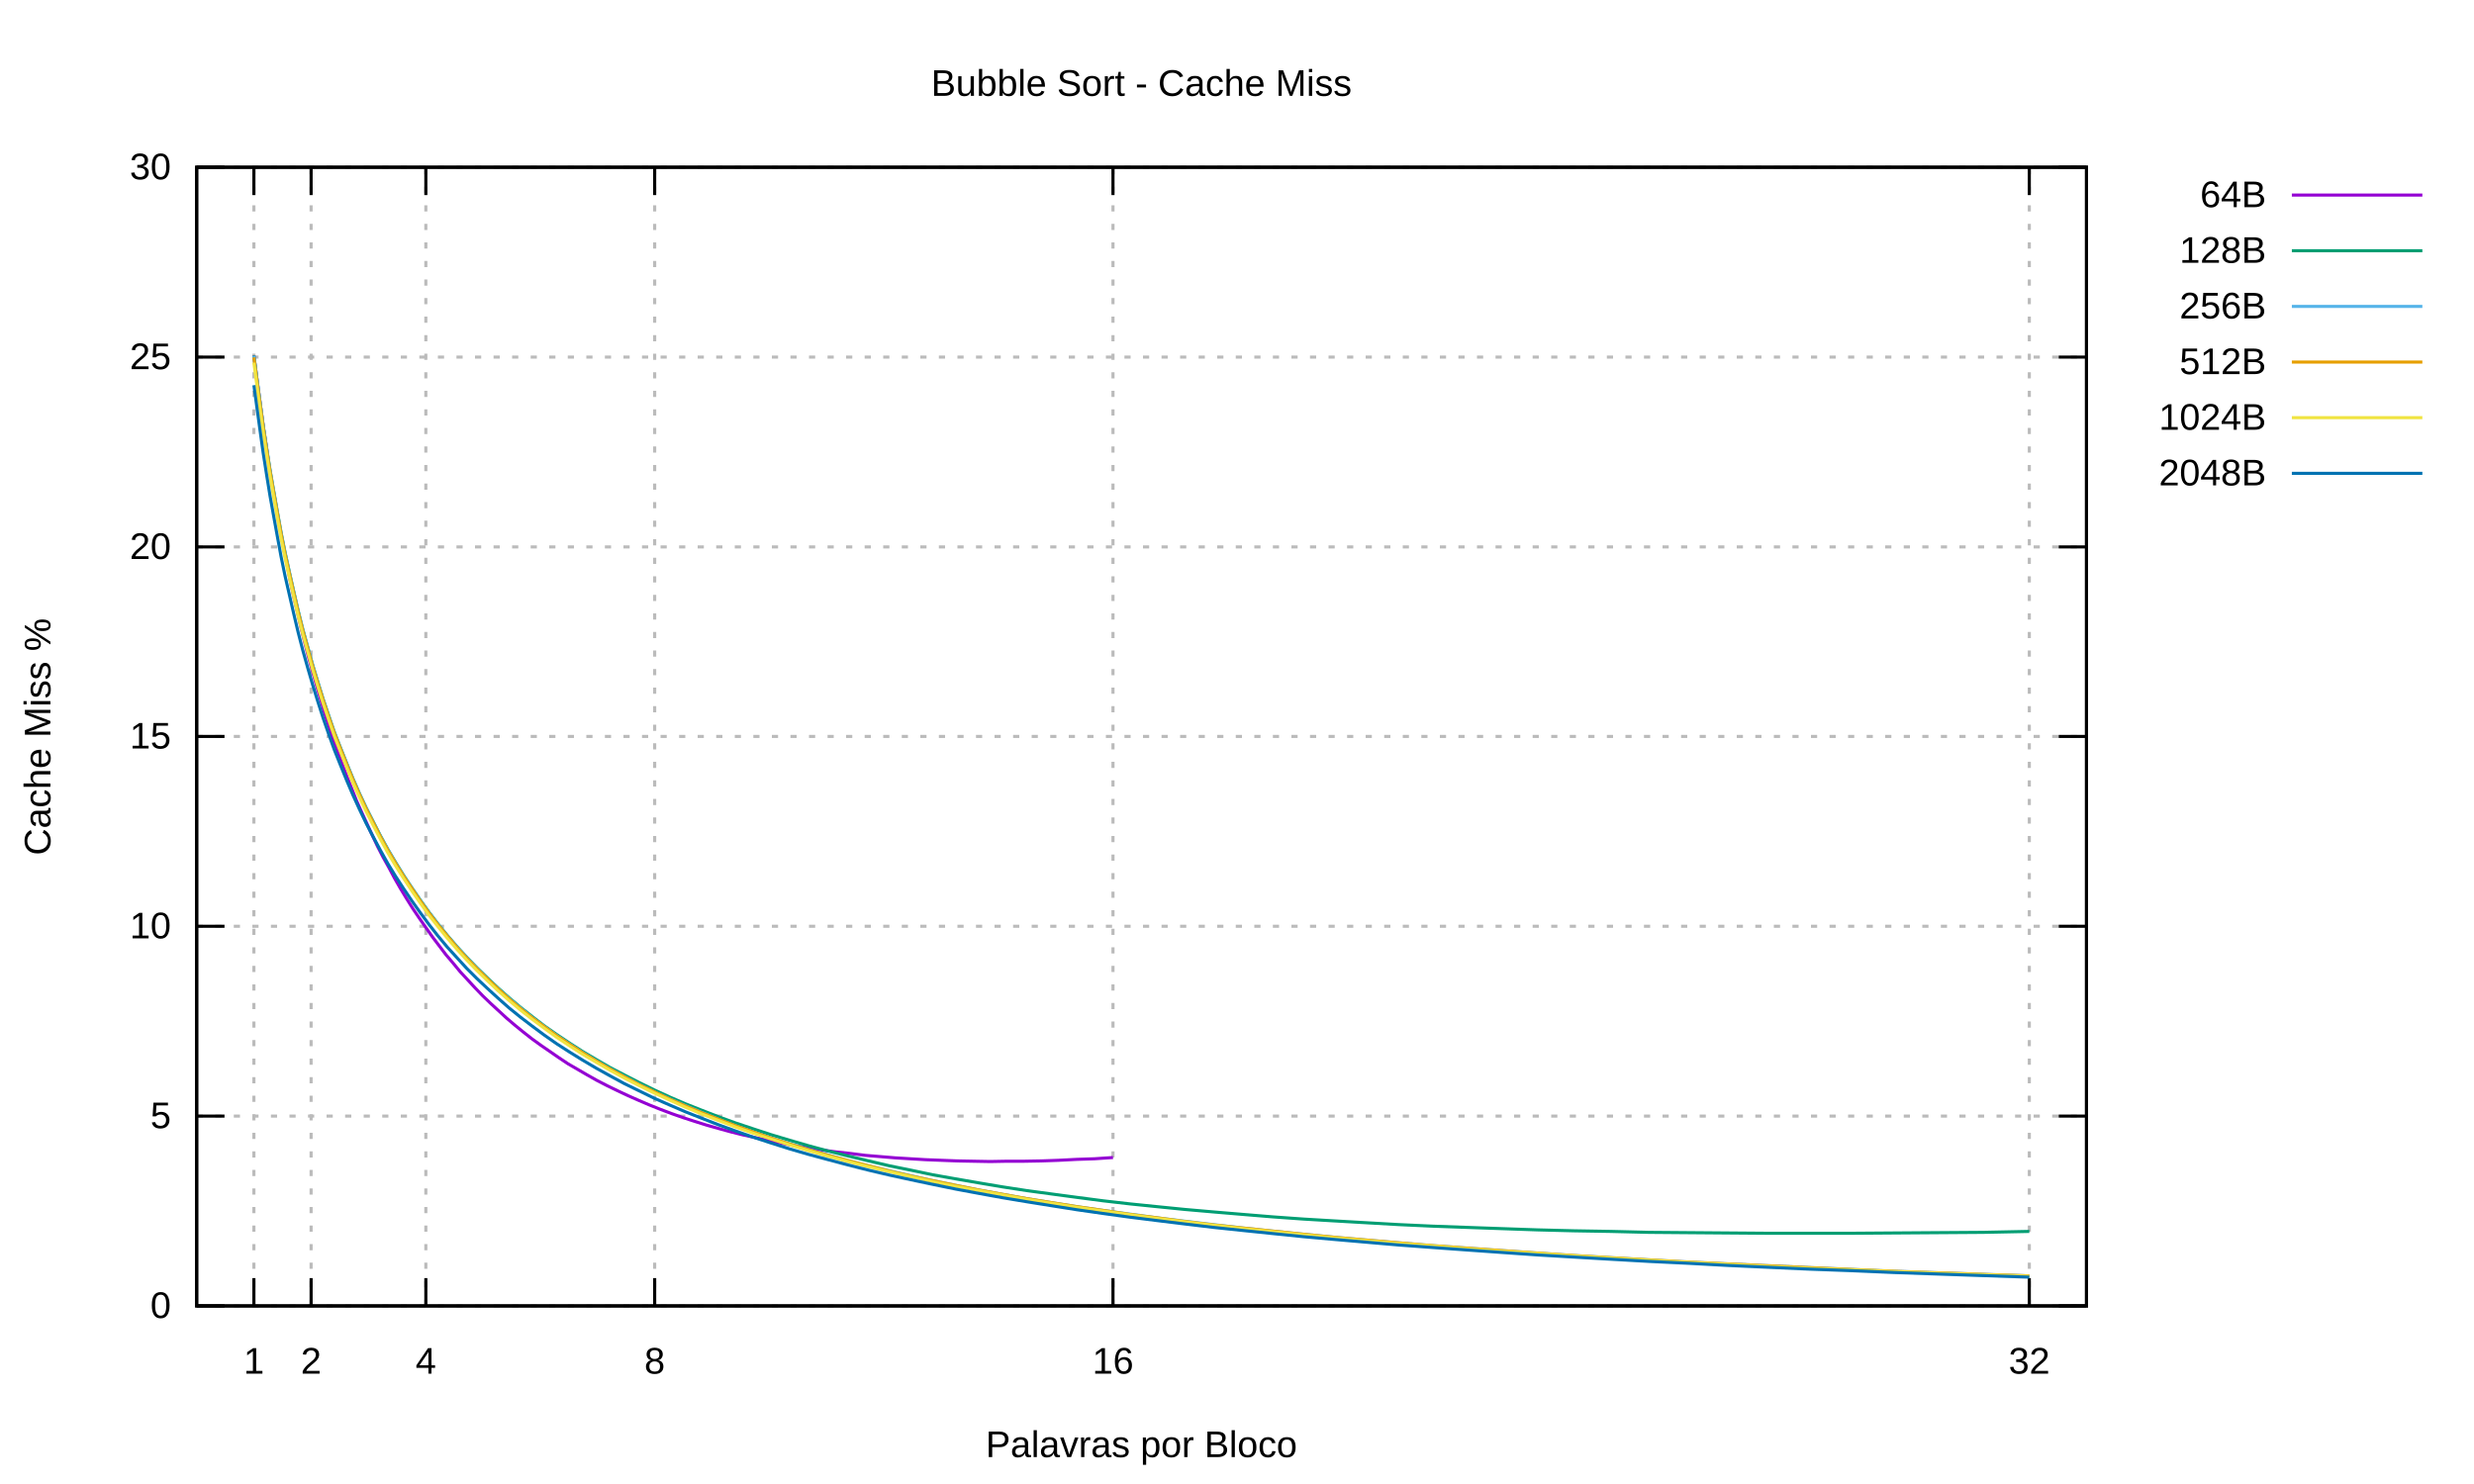
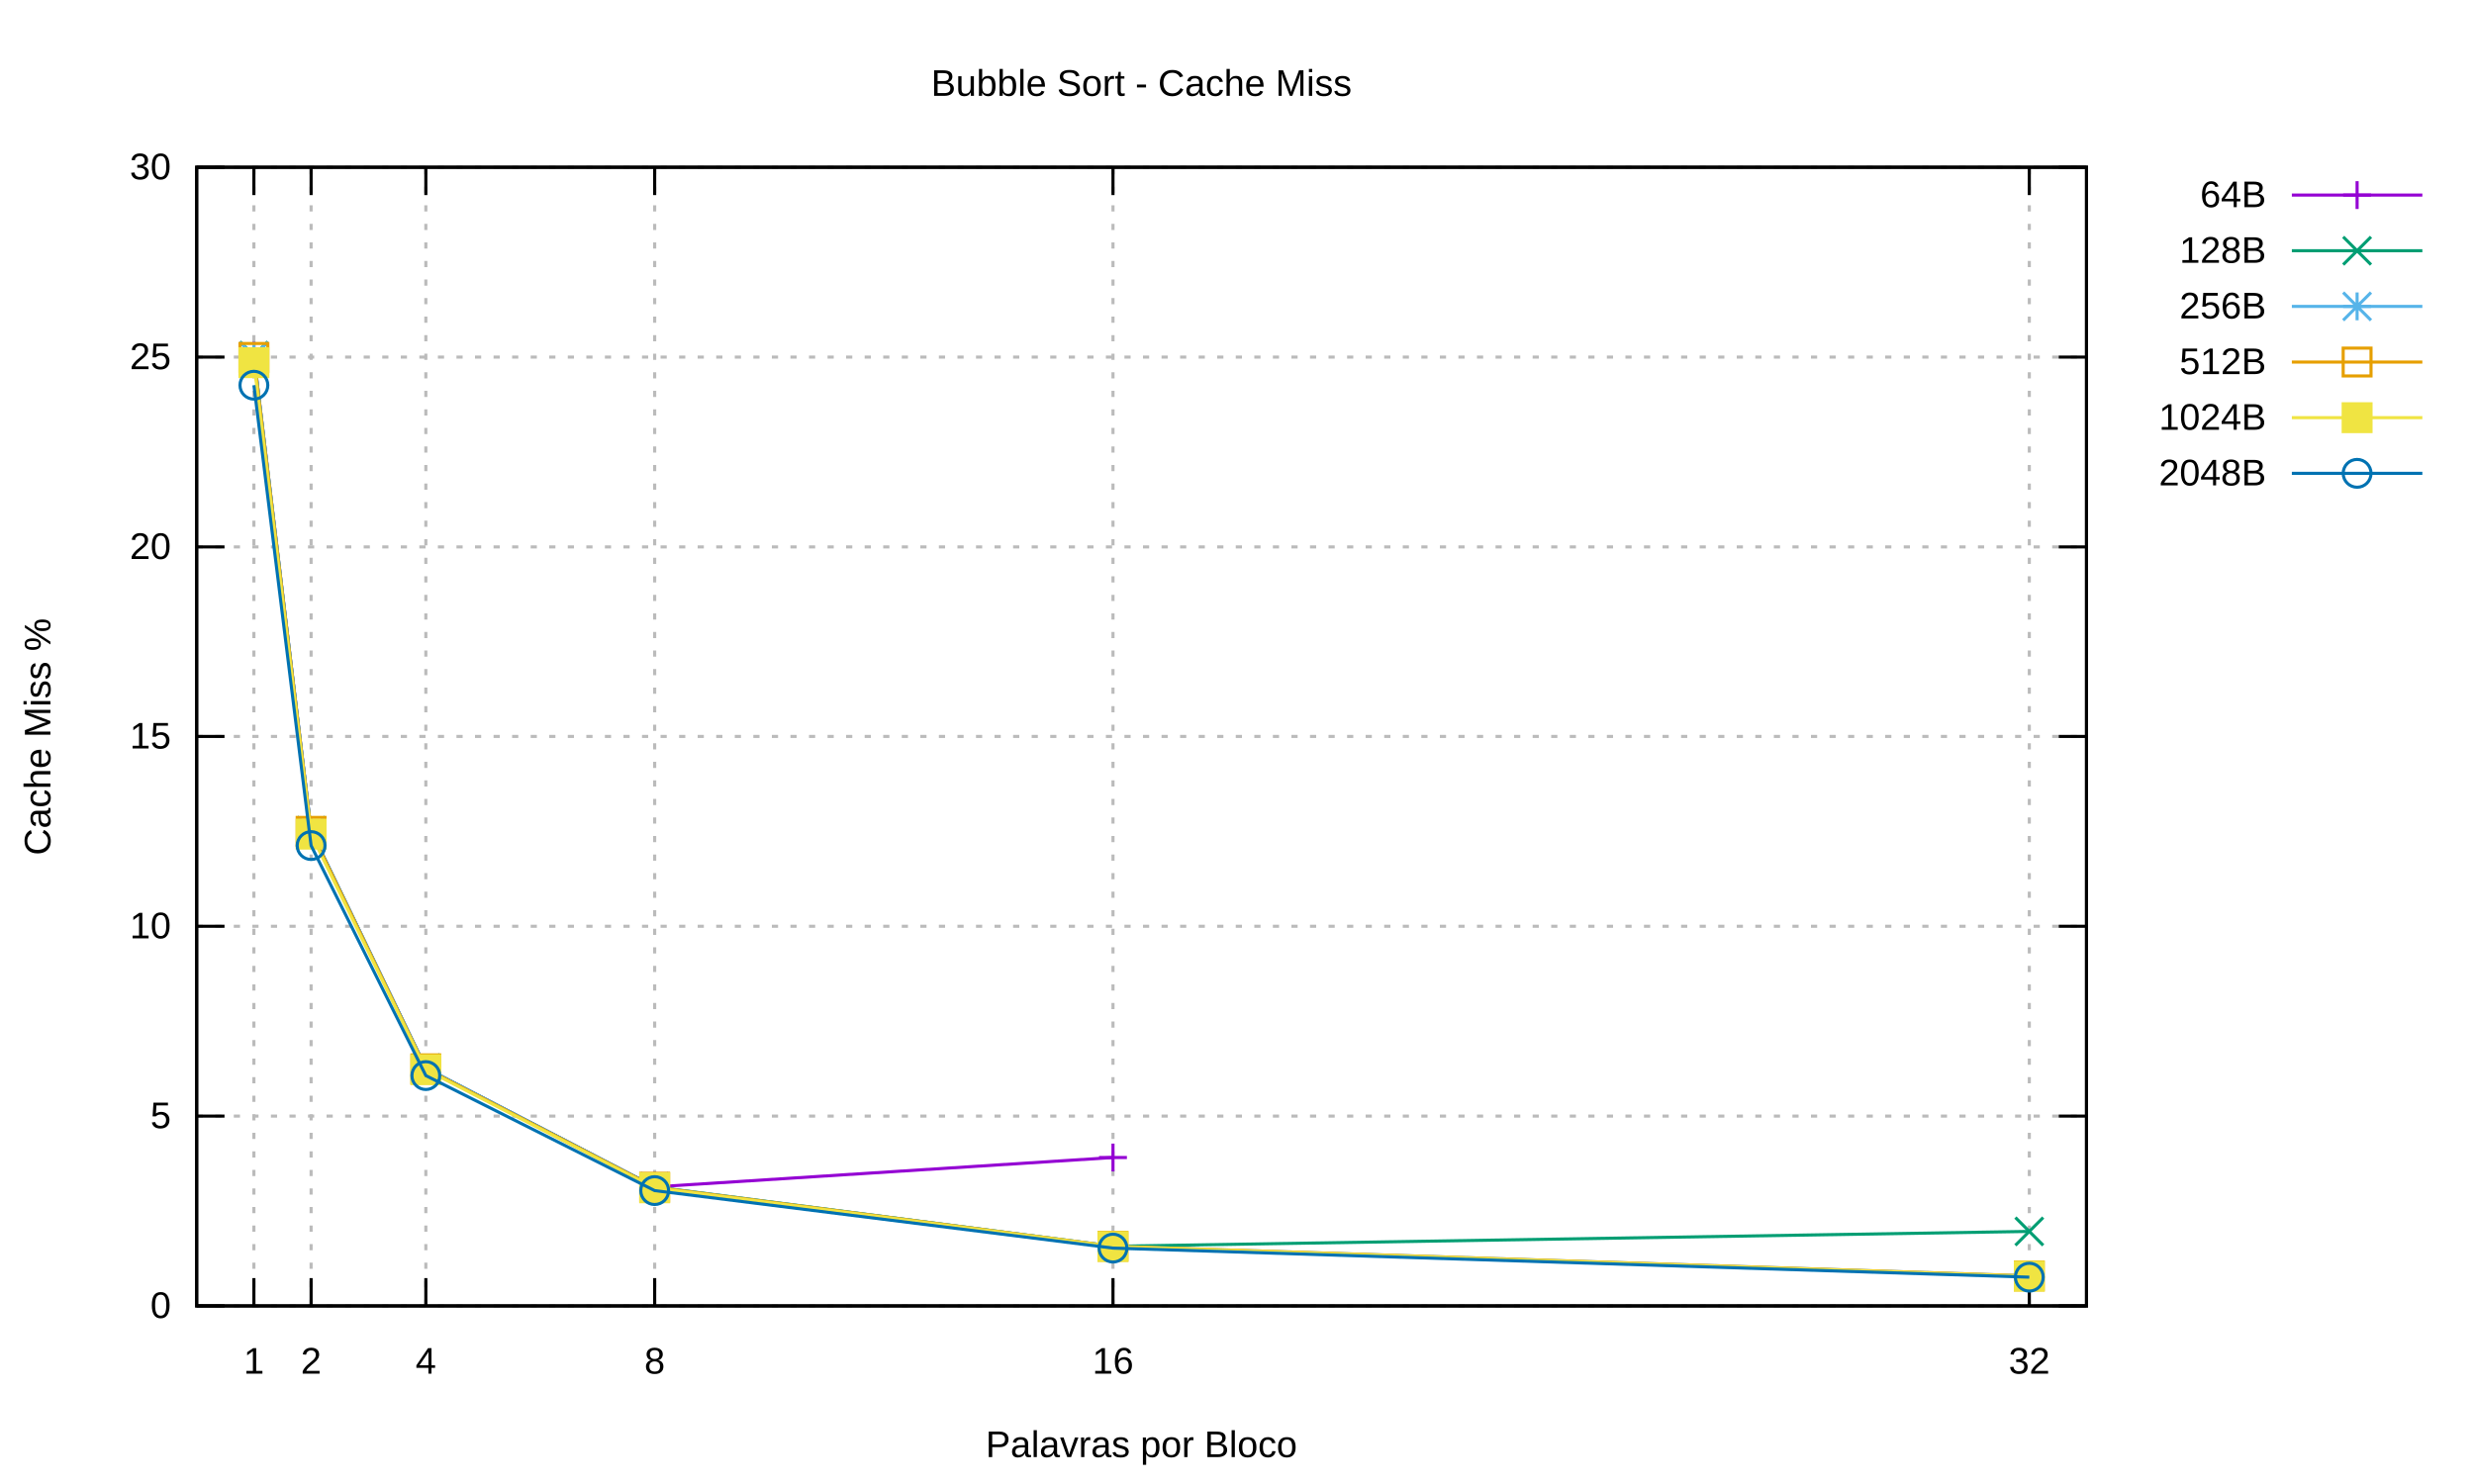
<svg xmlns="http://www.w3.org/2000/svg" xmlns:xlink="http://www.w3.org/1999/xlink" width="800" height="480" viewBox="0 0 800 480">
  <g id="gnuplot_canvas">
    <rect x="0" y="0" width="800" height="480" fill="none" />
    <defs>
      <circle id="gpDot" r="0.5" stroke-width="0.5" stroke="currentColor" />
      <path id="gpPt0" stroke-width="0.222" stroke="currentColor" d="M-1,0 h2 M0,-1 v2" />
      <path id="gpPt1" stroke-width="0.222" stroke="currentColor" d="M-1,-1 L1,1 M1,-1 L-1,1" />
      <path id="gpPt2" stroke-width="0.222" stroke="currentColor" d="M-1,0 L1,0 M0,-1 L0,1 M-1,-1 L1,1 M-1,1 L1,-1" />
      <rect id="gpPt3" stroke-width="0.222" stroke="currentColor" x="-1" y="-1" width="2" height="2" />
      <rect id="gpPt4" stroke-width="0.222" stroke="currentColor" fill="currentColor" x="-1" y="-1" width="2" height="2" />
      <circle id="gpPt5" stroke-width="0.222" stroke="currentColor" cx="0" cy="0" r="1" />
      <use xlink:href="#gpPt5" id="gpPt6" fill="currentColor" stroke="none" />
      <path id="gpPt7" stroke-width="0.222" stroke="currentColor" d="M0,-1.33 L-1.33,0.67 L1.33,0.67 z" />
      <use xlink:href="#gpPt7" id="gpPt8" fill="currentColor" stroke="none" />
      <use xlink:href="#gpPt7" id="gpPt9" stroke="currentColor" transform="rotate(180)" />
      <use xlink:href="#gpPt9" id="gpPt10" fill="currentColor" stroke="none" />
      <use xlink:href="#gpPt3" id="gpPt11" stroke="currentColor" transform="rotate(45)" />
      <use xlink:href="#gpPt11" id="gpPt12" fill="currentColor" stroke="none" />
      <path id="gpPt13" stroke-width="0.222" stroke="currentColor" d="M0,1.330 L1.265,0.411 L0.782,-1.067 L-0.782,-1.076 L-1.265,0.411 z" />
      <use xlink:href="#gpPt13" id="gpPt14" fill="currentColor" stroke="none" />
      <filter id="textbox" filterUnits="objectBoundingBox" x="0" y="0" height="1" width="1">
        <feFlood flood-color="white" flood-opacity="1" result="bgnd" />
        <feComposite in="SourceGraphic" in2="bgnd" operator="atop" />
      </filter>
      <filter id="greybox" filterUnits="objectBoundingBox" x="0" y="0" height="1" width="1">
        <feFlood flood-color="lightgrey" flood-opacity="1" result="grey" />
        <feComposite in="SourceGraphic" in2="grey" operator="atop" />
      </filter>
    </defs>
    <g fill="none" color="white" stroke="black" stroke-width="1.00" stroke-linecap="butt" stroke-linejoin="miter">
</g>
    <g fill="none" color="black" stroke="currentColor" stroke-width="1.00" stroke-linecap="butt" stroke-linejoin="miter">
</g>
    <g fill="none" color="gray" stroke="currentColor" stroke-width="1.00" stroke-linecap="butt" stroke-linejoin="miter">
      <path stroke="rgb(187, 187, 187)" stroke-dasharray="2,4" class="gridline" d="M63.6,422.4 L674.7,422.4  " />
    </g>
    <g fill="none" color="black" stroke="currentColor" stroke-width="1.00" stroke-linecap="butt" stroke-linejoin="miter">
      <path stroke="black" d="M63.6,422.4 L72.6,422.4 M674.7,422.4 L665.7,422.4  " />
      <g transform="translate(55.3,426.3)" stroke="none" fill="black" font-family="Arial" font-size="12.00" text-anchor="end">
        <text>
          <tspan font-family="Arial"> 0</tspan>
        </text>
      </g>
    </g>
    <g fill="none" color="black" stroke="currentColor" stroke-width="1.00" stroke-linecap="butt" stroke-linejoin="miter">
</g>
    <g fill="none" color="gray" stroke="currentColor" stroke-width="1.00" stroke-linecap="butt" stroke-linejoin="miter">
      <path stroke="rgb(187, 187, 187)" stroke-dasharray="2,4" class="gridline" d="M63.6,361.0 L674.7,361.0  " />
    </g>
    <g fill="none" color="black" stroke="currentColor" stroke-width="1.00" stroke-linecap="butt" stroke-linejoin="miter">
      <path stroke="black" d="M63.6,361.0 L72.6,361.0 M674.7,361.0 L665.7,361.0  " />
      <g transform="translate(55.3,364.9)" stroke="none" fill="black" font-family="Arial" font-size="12.00" text-anchor="end">
        <text>
          <tspan font-family="Arial"> 5</tspan>
        </text>
      </g>
    </g>
    <g fill="none" color="black" stroke="currentColor" stroke-width="1.00" stroke-linecap="butt" stroke-linejoin="miter">
</g>
    <g fill="none" color="gray" stroke="currentColor" stroke-width="1.00" stroke-linecap="butt" stroke-linejoin="miter">
      <path stroke="rgb(187, 187, 187)" stroke-dasharray="2,4" class="gridline" d="M63.6,299.6 L674.7,299.6  " />
    </g>
    <g fill="none" color="black" stroke="currentColor" stroke-width="1.00" stroke-linecap="butt" stroke-linejoin="miter">
      <path stroke="black" d="M63.6,299.6 L72.6,299.6 M674.7,299.6 L665.7,299.6  " />
      <g transform="translate(55.3,303.5)" stroke="none" fill="black" font-family="Arial" font-size="12.00" text-anchor="end">
        <text>
          <tspan font-family="Arial"> 10</tspan>
        </text>
      </g>
    </g>
    <g fill="none" color="black" stroke="currentColor" stroke-width="1.00" stroke-linecap="butt" stroke-linejoin="miter">
</g>
    <g fill="none" color="gray" stroke="currentColor" stroke-width="1.00" stroke-linecap="butt" stroke-linejoin="miter">
      <path stroke="rgb(187, 187, 187)" stroke-dasharray="2,4" class="gridline" d="M63.6,238.2 L674.7,238.2  " />
    </g>
    <g fill="none" color="black" stroke="currentColor" stroke-width="1.00" stroke-linecap="butt" stroke-linejoin="miter">
      <path stroke="black" d="M63.6,238.2 L72.6,238.2 M674.7,238.2 L665.7,238.2  " />
      <g transform="translate(55.3,242.1)" stroke="none" fill="black" font-family="Arial" font-size="12.00" text-anchor="end">
        <text>
          <tspan font-family="Arial"> 15</tspan>
        </text>
      </g>
    </g>
    <g fill="none" color="black" stroke="currentColor" stroke-width="1.00" stroke-linecap="butt" stroke-linejoin="miter">
</g>
    <g fill="none" color="gray" stroke="currentColor" stroke-width="1.00" stroke-linecap="butt" stroke-linejoin="miter">
      <path stroke="rgb(187, 187, 187)" stroke-dasharray="2,4" class="gridline" d="M63.6,176.9 L674.7,176.9  " />
    </g>
    <g fill="none" color="black" stroke="currentColor" stroke-width="1.00" stroke-linecap="butt" stroke-linejoin="miter">
      <path stroke="black" d="M63.6,176.9 L72.6,176.9 M674.7,176.9 L665.7,176.9  " />
      <g transform="translate(55.3,180.8)" stroke="none" fill="black" font-family="Arial" font-size="12.00" text-anchor="end">
        <text>
          <tspan font-family="Arial"> 20</tspan>
        </text>
      </g>
    </g>
    <g fill="none" color="black" stroke="currentColor" stroke-width="1.00" stroke-linecap="butt" stroke-linejoin="miter">
</g>
    <g fill="none" color="gray" stroke="currentColor" stroke-width="1.00" stroke-linecap="butt" stroke-linejoin="miter">
      <path stroke="rgb(187, 187, 187)" stroke-dasharray="2,4" class="gridline" d="M63.6,115.5 L674.7,115.5  " />
    </g>
    <g fill="none" color="black" stroke="currentColor" stroke-width="1.00" stroke-linecap="butt" stroke-linejoin="miter">
      <path stroke="black" d="M63.6,115.5 L72.6,115.5 M674.7,115.5 L665.7,115.5  " />
      <g transform="translate(55.3,119.4)" stroke="none" fill="black" font-family="Arial" font-size="12.00" text-anchor="end">
        <text>
          <tspan font-family="Arial"> 25</tspan>
        </text>
      </g>
    </g>
    <g fill="none" color="black" stroke="currentColor" stroke-width="1.00" stroke-linecap="butt" stroke-linejoin="miter">
</g>
    <g fill="none" color="gray" stroke="currentColor" stroke-width="1.00" stroke-linecap="butt" stroke-linejoin="miter">
      <path stroke="rgb(187, 187, 187)" stroke-dasharray="2,4" class="gridline" d="M63.6,54.1 L674.7,54.1  " />
    </g>
    <g fill="none" color="black" stroke="currentColor" stroke-width="1.00" stroke-linecap="butt" stroke-linejoin="miter">
      <path stroke="black" d="M63.6,54.1 L72.6,54.1 M674.7,54.1 L665.7,54.1  " />
      <g transform="translate(55.3,58.0)" stroke="none" fill="black" font-family="Arial" font-size="12.00" text-anchor="end">
        <text>
          <tspan font-family="Arial"> 30</tspan>
        </text>
      </g>
    </g>
    <g fill="none" color="black" stroke="currentColor" stroke-width="1.00" stroke-linecap="butt" stroke-linejoin="miter">
</g>
    <g fill="none" color="gray" stroke="currentColor" stroke-width="1.00" stroke-linecap="butt" stroke-linejoin="miter">
      <path stroke="rgb(187, 187, 187)" stroke-dasharray="2,4" class="gridline" d="M82.1,422.4 L82.1,54.1  " />
    </g>
    <g fill="none" color="black" stroke="currentColor" stroke-width="1.00" stroke-linecap="butt" stroke-linejoin="miter">
      <path stroke="black" d="M82.1,422.4 L82.1,413.4 M82.1,54.1 L82.1,63.1  " />
      <g transform="translate(82.1,444.3)" stroke="none" fill="black" font-family="Arial" font-size="12.00" text-anchor="middle">
        <text>
          <tspan font-family="Arial">1</tspan>
        </text>
      </g>
    </g>
    <g fill="none" color="black" stroke="currentColor" stroke-width="1.00" stroke-linecap="butt" stroke-linejoin="miter">
</g>
    <g fill="none" color="gray" stroke="currentColor" stroke-width="1.00" stroke-linecap="butt" stroke-linejoin="miter">
      <path stroke="rgb(187, 187, 187)" stroke-dasharray="2,4" class="gridline" d="M100.6,422.4 L100.6,54.1  " />
    </g>
    <g fill="none" color="black" stroke="currentColor" stroke-width="1.00" stroke-linecap="butt" stroke-linejoin="miter">
      <path stroke="black" d="M100.6,422.4 L100.6,413.4 M100.6,54.1 L100.6,63.1  " />
      <g transform="translate(100.6,444.3)" stroke="none" fill="black" font-family="Arial" font-size="12.00" text-anchor="middle">
        <text>
          <tspan font-family="Arial">2</tspan>
        </text>
      </g>
    </g>
    <g fill="none" color="black" stroke="currentColor" stroke-width="1.00" stroke-linecap="butt" stroke-linejoin="miter">
</g>
    <g fill="none" color="gray" stroke="currentColor" stroke-width="1.00" stroke-linecap="butt" stroke-linejoin="miter">
      <path stroke="rgb(187, 187, 187)" stroke-dasharray="2,4" class="gridline" d="M137.7,422.4 L137.7,54.1  " />
    </g>
    <g fill="none" color="black" stroke="currentColor" stroke-width="1.00" stroke-linecap="butt" stroke-linejoin="miter">
      <path stroke="black" d="M137.7,422.4 L137.7,413.4 M137.7,54.1 L137.7,63.1  " />
      <g transform="translate(137.7,444.3)" stroke="none" fill="black" font-family="Arial" font-size="12.00" text-anchor="middle">
        <text>
          <tspan font-family="Arial">4</tspan>
        </text>
      </g>
    </g>
    <g fill="none" color="black" stroke="currentColor" stroke-width="1.00" stroke-linecap="butt" stroke-linejoin="miter">
</g>
    <g fill="none" color="gray" stroke="currentColor" stroke-width="1.00" stroke-linecap="butt" stroke-linejoin="miter">
      <path stroke="rgb(187, 187, 187)" stroke-dasharray="2,4" class="gridline" d="M211.7,422.4 L211.7,54.1  " />
    </g>
    <g fill="none" color="black" stroke="currentColor" stroke-width="1.00" stroke-linecap="butt" stroke-linejoin="miter">
      <path stroke="black" d="M211.7,422.4 L211.7,413.4 M211.7,54.1 L211.7,63.1  " />
      <g transform="translate(211.7,444.3)" stroke="none" fill="black" font-family="Arial" font-size="12.00" text-anchor="middle">
        <text>
          <tspan font-family="Arial">8</tspan>
        </text>
      </g>
    </g>
    <g fill="none" color="black" stroke="currentColor" stroke-width="1.00" stroke-linecap="butt" stroke-linejoin="miter">
</g>
    <g fill="none" color="gray" stroke="currentColor" stroke-width="1.00" stroke-linecap="butt" stroke-linejoin="miter">
      <path stroke="rgb(187, 187, 187)" stroke-dasharray="2,4" class="gridline" d="M359.9,422.4 L359.9,54.1  " />
    </g>
    <g fill="none" color="black" stroke="currentColor" stroke-width="1.00" stroke-linecap="butt" stroke-linejoin="miter">
      <path stroke="black" d="M359.9,422.4 L359.9,413.4 M359.9,54.1 L359.9,63.1  " />
      <g transform="translate(359.9,444.3)" stroke="none" fill="black" font-family="Arial" font-size="12.00" text-anchor="middle">
        <text>
          <tspan font-family="Arial">16</tspan>
        </text>
      </g>
    </g>
    <g fill="none" color="black" stroke="currentColor" stroke-width="1.00" stroke-linecap="butt" stroke-linejoin="miter">
</g>
    <g fill="none" color="gray" stroke="currentColor" stroke-width="1.00" stroke-linecap="butt" stroke-linejoin="miter">
      <path stroke="rgb(187, 187, 187)" stroke-dasharray="2,4" class="gridline" d="M656.2,422.4 L656.2,54.1  " />
    </g>
    <g fill="none" color="black" stroke="currentColor" stroke-width="1.00" stroke-linecap="butt" stroke-linejoin="miter">
      <path stroke="black" d="M656.2,422.4 L656.2,413.4 M656.2,54.1 L656.2,63.1  " />
      <g transform="translate(656.2,444.3)" stroke="none" fill="black" font-family="Arial" font-size="12.00" text-anchor="middle">
        <text>
          <tspan font-family="Arial">32</tspan>
        </text>
      </g>
    </g>
    <g fill="none" color="black" stroke="currentColor" stroke-width="1.00" stroke-linecap="butt" stroke-linejoin="miter">
</g>
    <g fill="none" color="black" stroke="currentColor" stroke-width="1.00" stroke-linecap="butt" stroke-linejoin="miter">
      <path stroke="black" d="M63.6,54.1 L63.6,422.4 L674.7,422.4 L674.7,54.1 L63.6,54.1 Z  " />
    </g>
    <g fill="none" color="black" stroke="currentColor" stroke-width="1.00" stroke-linecap="butt" stroke-linejoin="miter">
      <g transform="translate(16.3,238.3) rotate(270)" stroke="none" fill="black" font-family="Arial" font-size="12.00" text-anchor="middle">
        <text>
          <tspan font-family="Arial">Cache Miss %</tspan>
        </text>
      </g>
    </g>
    <g fill="none" color="black" stroke="currentColor" stroke-width="1.00" stroke-linecap="butt" stroke-linejoin="miter">
      <g transform="translate(369.1,471.3)" stroke="none" fill="black" font-family="Arial" font-size="12.00" text-anchor="middle">
        <text>
          <tspan font-family="Arial">Palavras por Bloco</tspan>
        </text>
      </g>
    </g>
    <g fill="none" color="black" stroke="currentColor" stroke-width="1.00" stroke-linecap="butt" stroke-linejoin="miter">
      <g transform="translate(369.1,31.0)" stroke="none" fill="black" font-family="Arial" font-size="12.00" text-anchor="middle">
        <text>
          <tspan font-family="Arial">Bubble Sort - Cache Miss</tspan>
        </text>
      </g>
    </g>
    <g id="gnuplot_plot_1">
      <g fill="none" color="black" stroke="currentColor" stroke-width="1.00" stroke-linecap="butt" stroke-linejoin="miter">
        <g transform="translate(732.8,67.0)" stroke="none" fill="black" font-family="Arial" font-size="12.00" text-anchor="end">
          <text>
            <tspan font-family="Arial">64B</tspan>
          </text>
        </g>
      </g>
      <g fill="none" color="black" stroke="currentColor" stroke-width="1.00" stroke-linecap="butt" stroke-linejoin="miter">
-         <path stroke="rgb(148,   0, 211)" d="M741.1,63.1 L783.3,63.1 M82.1,115.0 L82.9,121.2 L83.7,127.2 L84.5,133.2 L85.3,139.1 L86.2,144.9   L87.0,150.6 L87.9,156.2 L88.9,161.7 L89.8,167.2 L90.8,172.5 L91.8,177.8 L92.9,183.0 L93.9,188.1   L95.0,193.1 L96.2,198.1 L97.3,202.9 L98.5,207.7 L99.7,212.4 L101.0,217.0 L102.3,221.6 L103.6,226.0   L104.9,230.4 L106.3,234.7 L107.7,239.0 L109.2,243.1 L110.7,247.2 L112.2,251.2 L113.8,255.2 L115.3,259.0   L117.0,262.8 L118.7,266.5 L120.4,270.2 L122.1,273.8 L123.9,277.3 L125.8,280.7 L127.6,284.1 L129.5,287.4   L131.5,290.7 L133.5,293.9 L135.6,297.0 L137.7,300.0 L139.8,303.0 L142.0,305.9 L144.2,308.8 L146.5,311.5   L148.8,314.3 L151.2,316.9 L153.6,319.5 L156.1,322.1 L158.6,324.5 L161.2,326.9 L163.8,329.3 L166.5,331.6   L169.2,333.8 L172.0,336.0 L174.9,338.1 L177.8,340.1 L180.7,342.1 L183.7,344.1 L186.8,345.9 L189.9,347.7   L193.1,349.5 L196.4,351.2 L199.7,352.8 L203.1,354.4 L206.5,355.9 L210.0,357.4 L213.5,358.8 L217.2,360.2   L220.9,361.5 L224.6,362.7 L228.4,363.9 L232.3,365.0 L236.3,366.1 L240.3,367.1 L244.4,368.0 L248.6,368.9   L252.8,369.8 L257.1,370.6 L261.5,371.3 L266.0,372.0 L270.5,372.6 L275.1,373.1 L279.8,373.7 L284.6,374.1   L289.4,374.5 L294.3,374.8 L299.3,375.1 L304.4,375.3 L309.6,375.5 L314.8,375.6 L320.2,375.7 L325.6,375.6   L331.1,375.6 L336.7,375.5 L342.3,375.3 L348.1,375.0 L354.0,374.8 L359.9,374.4  " />
+         <path stroke="rgb(148,   0, 211)" d="M741.1,63.1 L783.3,63.1 M82.1,115.0 L100.6,268.7 L137.7,345.5 L211.7,383.9 L359.9,374.4  " />
+         <use xlink:href="#gpPt0" transform="translate(82.1,115.0) scale(4.50)" color="rgb(148,   0, 211)" />
+         <use xlink:href="#gpPt0" transform="translate(100.6,268.7) scale(4.50)" color="rgb(148,   0, 211)" />
+         <use xlink:href="#gpPt0" transform="translate(137.7,345.5) scale(4.50)" color="rgb(148,   0, 211)" />
+         <use xlink:href="#gpPt0" transform="translate(211.7,383.9) scale(4.50)" color="rgb(148,   0, 211)" />
+         <use xlink:href="#gpPt0" transform="translate(359.9,374.4) scale(4.50)" color="rgb(148,   0, 211)" />
+         <use xlink:href="#gpPt0" transform="translate(762.2,63.1) scale(4.50)" color="rgb(148,   0, 211)" />
      </g>
    </g>
    <g id="gnuplot_plot_2">
      <g fill="none" color="black" stroke="currentColor" stroke-width="1.00" stroke-linecap="butt" stroke-linejoin="miter">
        <g transform="translate(732.8,85.0)" stroke="none" fill="black" font-family="Arial" font-size="12.00" text-anchor="end">
          <text>
            <tspan font-family="Arial">128B</tspan>
          </text>
        </g>
      </g>
      <g fill="none" color="black" stroke="currentColor" stroke-width="1.00" stroke-linecap="butt" stroke-linejoin="miter">
-         <path stroke="rgb(  0, 158, 115)" d="M741.1,81.1 L783.3,81.1 M82.1,115.0 L83.1,122.7 L84.1,130.2 L85.1,137.6 L86.2,144.8 L87.3,151.9   L88.5,158.8 L89.7,165.6 L90.9,172.3 L92.2,178.8 L93.6,185.2 L95.0,191.4 L96.4,197.5 L97.9,203.5   L99.5,209.3 L101.1,215.1 L102.8,220.7 L104.5,226.2 L106.3,231.5 L108.1,236.8 L110.1,241.9 L112.1,246.9   L114.1,251.8 L116.2,256.6 L118.4,261.3 L120.7,265.8 L123.0,270.3 L125.4,274.7 L127.9,278.9 L130.5,283.1   L133.2,287.2 L135.9,291.1 L138.7,295.0 L141.6,298.8 L144.6,302.5 L147.7,306.1 L150.9,309.6 L154.2,313.0   L157.6,316.3 L161.1,319.6 L164.6,322.7 L168.3,325.8 L172.1,328.8 L176.0,331.8 L180.0,334.6 L184.2,337.4   L188.4,340.1 L192.8,342.7 L197.3,345.3 L201.9,347.7 L206.6,350.1 L211.5,352.5 L216.5,354.8 L221.6,357.0   L226.9,359.1 L232.3,361.2 L237.8,363.2 L243.5,365.1 L249.3,367.0 L255.3,368.8 L261.5,370.6 L267.8,372.3   L274.2,373.9 L280.9,375.5 L287.7,377.1 L294.6,378.5 L301.7,380.0 L309.0,381.3 L316.5,382.6 L324.2,383.9   L332.0,385.1 L340.1,386.2 L348.3,387.3 L356.7,388.4 L365.4,389.4 L374.2,390.3 L383.2,391.2 L392.4,392.0   L401.9,392.8 L411.6,393.6 L421.4,394.3 L431.5,394.9 L441.9,395.5 L452.4,396.1 L463.2,396.6 L474.3,397.0   L485.6,397.4 L497.1,397.8 L508.9,398.1 L520.9,398.3 L533.2,398.6 L545.8,398.7 L558.6,398.8 L571.7,398.9   L585.0,398.9 L598.7,398.9 L612.6,398.8 L626.9,398.7 L641.4,398.6 L656.2,398.3  " />
+         <path stroke="rgb(  0, 158, 115)" d="M741.1,81.1 L783.3,81.1 M82.1,115.0 L100.6,268.7 L137.7,345.5 L211.7,383.9 L359.9,403.1 L656.2,398.3    " />
+         <use xlink:href="#gpPt1" transform="translate(82.1,115.0) scale(4.50)" color="rgb(  0, 158, 115)" />
+         <use xlink:href="#gpPt1" transform="translate(100.6,268.7) scale(4.50)" color="rgb(  0, 158, 115)" />
+         <use xlink:href="#gpPt1" transform="translate(137.7,345.5) scale(4.50)" color="rgb(  0, 158, 115)" />
+         <use xlink:href="#gpPt1" transform="translate(211.7,383.9) scale(4.50)" color="rgb(  0, 158, 115)" />
+         <use xlink:href="#gpPt1" transform="translate(359.9,403.1) scale(4.50)" color="rgb(  0, 158, 115)" />
+         <use xlink:href="#gpPt1" transform="translate(656.2,398.3) scale(4.50)" color="rgb(  0, 158, 115)" />
+         <use xlink:href="#gpPt1" transform="translate(762.2,81.1) scale(4.50)" color="rgb(  0, 158, 115)" />
      </g>
    </g>
    <g id="gnuplot_plot_3">
      <g fill="none" color="black" stroke="currentColor" stroke-width="1.00" stroke-linecap="butt" stroke-linejoin="miter">
        <g transform="translate(732.8,103.0)" stroke="none" fill="black" font-family="Arial" font-size="12.00" text-anchor="end">
          <text>
            <tspan font-family="Arial">256B</tspan>
          </text>
        </g>
      </g>
      <g fill="none" color="black" stroke="currentColor" stroke-width="1.00" stroke-linecap="butt" stroke-linejoin="miter">
-         <path stroke="rgb( 86, 180, 233)" d="M741.1,99.1 L783.3,99.1 M82.1,115.1 L83.1,122.8 L84.1,130.3 L85.1,137.7 L86.2,144.9 L87.3,152.0   L88.5,158.9 L89.7,165.7 L90.9,172.4 L92.2,178.9 L93.6,185.2 L95.0,191.5 L96.4,197.6 L97.9,203.6   L99.5,209.4 L101.1,215.1 L102.8,220.7 L104.5,226.2 L106.3,231.6 L108.1,236.8 L110.1,241.9 L112.1,246.9   L114.1,251.8 L116.2,256.6 L118.4,261.3 L120.7,265.9 L123.0,270.4 L125.4,274.7 L127.9,279.0 L130.5,283.2   L133.2,287.2 L135.9,291.2 L138.7,295.1 L141.6,298.9 L144.6,302.6 L147.7,306.2 L150.9,309.7 L154.2,313.1   L157.6,316.5 L161.1,319.8 L164.6,322.9 L168.3,326.0 L172.1,329.1 L176.0,332.0 L180.0,334.9 L184.2,337.7   L188.4,340.4 L192.8,343.1 L197.3,345.7 L201.9,348.2 L206.6,350.7 L211.5,353.1 L216.5,355.4 L221.6,357.6   L226.9,359.8 L232.3,362.0 L237.8,364.1 L243.5,366.1 L249.3,368.1 L255.3,370.0 L261.5,371.8 L267.8,373.6   L274.2,375.4 L280.9,377.1 L287.7,378.7 L294.6,380.3 L301.7,381.9 L309.0,383.4 L316.5,384.9 L324.2,386.3   L332.0,387.7 L340.1,389.0 L348.3,390.3 L356.7,391.5 L365.4,392.7 L374.2,393.9 L383.2,395.0 L392.4,396.1   L401.9,397.2 L411.6,398.2 L421.4,399.2 L431.5,400.2 L441.9,401.1 L452.4,402.0 L463.2,402.9 L474.3,403.7   L485.6,404.5 L497.1,405.3 L508.9,406.1 L520.9,406.8 L533.2,407.5 L545.8,408.2 L558.6,408.8 L571.7,409.4   L585.0,410.0 L598.7,410.6 L612.6,411.2 L626.9,411.7 L641.4,412.2 L656.2,412.7  " />
+         <path stroke="rgb( 86, 180, 233)" d="M741.1,99.1 L783.3,99.1 M82.1,115.1 L100.6,268.7 L137.7,345.5 L211.7,384.0 L359.9,403.1 L656.2,412.7    " />
+         <use xlink:href="#gpPt2" transform="translate(82.1,115.1) scale(4.50)" color="rgb( 86, 180, 233)" />
+         <use xlink:href="#gpPt2" transform="translate(100.6,268.7) scale(4.50)" color="rgb( 86, 180, 233)" />
+         <use xlink:href="#gpPt2" transform="translate(137.7,345.5) scale(4.50)" color="rgb( 86, 180, 233)" />
+         <use xlink:href="#gpPt2" transform="translate(211.7,384.0) scale(4.50)" color="rgb( 86, 180, 233)" />
+         <use xlink:href="#gpPt2" transform="translate(359.9,403.1) scale(4.50)" color="rgb( 86, 180, 233)" />
+         <use xlink:href="#gpPt2" transform="translate(656.2,412.7) scale(4.50)" color="rgb( 86, 180, 233)" />
+         <use xlink:href="#gpPt2" transform="translate(762.2,99.1) scale(4.50)" color="rgb( 86, 180, 233)" />
      </g>
    </g>
    <g id="gnuplot_plot_4">
      <g fill="none" color="black" stroke="currentColor" stroke-width="1.00" stroke-linecap="butt" stroke-linejoin="miter">
        <g transform="translate(732.8,121.0)" stroke="none" fill="black" font-family="Arial" font-size="12.00" text-anchor="end">
          <text>
            <tspan font-family="Arial">512B</tspan>
          </text>
        </g>
      </g>
      <g fill="none" color="black" stroke="currentColor" stroke-width="1.00" stroke-linecap="butt" stroke-linejoin="miter">
-         <path stroke="rgb(230, 159,   0)" d="M741.1,117.1 L783.3,117.1 M82.1,115.6 L83.1,123.3 L84.1,130.8 L85.1,138.1 L86.2,145.4 L87.3,152.4   L88.5,159.3 L89.7,166.1 L90.9,172.8 L92.2,179.3 L93.6,185.6 L95.0,191.8 L96.4,197.9 L97.9,203.9   L99.5,209.7 L101.1,215.5 L102.8,221.1 L104.5,226.5 L106.3,231.9 L108.1,237.1 L110.1,242.2 L112.1,247.2   L114.1,252.1 L116.2,256.9 L118.4,261.6 L120.7,266.1 L123.0,270.6 L125.4,275.0 L127.9,279.2 L130.5,283.4   L133.2,287.4 L135.9,291.4 L138.7,295.3 L141.6,299.1 L144.6,302.7 L147.7,306.4 L150.9,309.9 L154.2,313.3   L157.6,316.6 L161.1,319.9 L164.6,323.1 L168.3,326.2 L172.1,329.2 L176.0,332.1 L180.0,335.0 L184.2,337.8   L188.4,340.5 L192.8,343.2 L197.3,345.8 L201.9,348.3 L206.6,350.8 L211.5,353.1 L216.5,355.5 L221.6,357.7   L226.9,359.9 L232.3,362.0 L237.8,364.1 L243.5,366.1 L249.3,368.1 L255.3,370.0 L261.5,371.9 L267.8,373.7   L274.2,375.4 L280.9,377.1 L287.7,378.8 L294.6,380.4 L301.7,381.9 L309.0,383.4 L316.5,384.9 L324.2,386.3   L332.0,387.7 L340.1,389.0 L348.3,390.3 L356.7,391.5 L365.4,392.8 L374.2,393.9 L383.2,395.1 L392.4,396.2   L401.9,397.2 L411.6,398.2 L421.4,399.2 L431.5,400.2 L441.9,401.1 L452.4,402.0 L463.2,402.9 L474.3,403.7   L485.6,404.5 L497.1,405.3 L508.9,406.1 L520.9,406.8 L533.2,407.5 L545.8,408.2 L558.6,408.8 L571.7,409.4   L585.0,410.0 L598.7,410.6 L612.6,411.2 L626.9,411.7 L641.4,412.2 L656.2,412.7  " />
+         <path stroke="rgb(230, 159,   0)" d="M741.1,117.1 L783.3,117.1 M82.1,115.6 L100.6,268.9 L137.7,345.7 L211.7,384.0 L359.9,403.1 L656.2,412.7    " />
+         <use xlink:href="#gpPt3" transform="translate(82.1,115.6) scale(4.50)" color="rgb(230, 159,   0)" />
+         <use xlink:href="#gpPt3" transform="translate(100.6,268.9) scale(4.50)" color="rgb(230, 159,   0)" />
+         <use xlink:href="#gpPt3" transform="translate(137.7,345.7) scale(4.50)" color="rgb(230, 159,   0)" />
+         <use xlink:href="#gpPt3" transform="translate(211.7,384.0) scale(4.50)" color="rgb(230, 159,   0)" />
+         <use xlink:href="#gpPt3" transform="translate(359.9,403.1) scale(4.50)" color="rgb(230, 159,   0)" />
+         <use xlink:href="#gpPt3" transform="translate(656.2,412.7) scale(4.50)" color="rgb(230, 159,   0)" />
+         <use xlink:href="#gpPt3" transform="translate(762.2,117.1) scale(4.50)" color="rgb(230, 159,   0)" />
      </g>
    </g>
    <g id="gnuplot_plot_5">
      <g fill="none" color="black" stroke="currentColor" stroke-width="1.00" stroke-linecap="butt" stroke-linejoin="miter">
        <g transform="translate(732.8,139.0)" stroke="none" fill="black" font-family="Arial" font-size="12.00" text-anchor="end">
          <text>
            <tspan font-family="Arial">1024B</tspan>
          </text>
        </g>
      </g>
      <g fill="none" color="black" stroke="currentColor" stroke-width="1.00" stroke-linecap="butt" stroke-linejoin="miter">
-         <path stroke="rgb(240, 228,  66)" d="M741.1,135.1 L783.3,135.1 M82.1,117.3 L83.1,124.9 L84.1,132.4 L85.1,139.7 L86.2,146.9 L87.3,153.9   L88.5,160.8 L89.7,167.6 L90.9,174.2 L92.2,180.6 L93.6,186.9 L95.0,193.1 L96.4,199.2 L97.9,205.1   L99.5,210.9 L101.1,216.6 L102.8,222.2 L104.5,227.6 L106.3,232.9 L108.1,238.1 L110.1,243.2 L112.1,248.2   L114.1,253.1 L116.2,257.8 L118.4,262.5 L120.7,267.0 L123.0,271.4 L125.4,275.8 L127.9,280.0 L130.5,284.1   L133.2,288.2 L135.9,292.1 L138.7,296.0 L141.6,299.7 L144.6,303.4 L147.7,307.0 L150.9,310.5 L154.2,313.9   L157.6,317.2 L161.1,320.5 L164.6,323.6 L168.3,326.7 L172.1,329.7 L176.0,332.6 L180.0,335.5 L184.2,338.3   L188.4,341.0 L192.8,343.6 L197.3,346.2 L201.9,348.7 L206.6,351.1 L211.5,353.5 L216.5,355.8 L221.6,358.1   L226.9,360.3 L232.3,362.4 L237.8,364.5 L243.5,366.5 L249.3,368.4 L255.3,370.3 L261.5,372.2 L267.8,374.0   L274.2,375.7 L280.9,377.4 L287.7,379.0 L294.6,380.6 L301.7,382.2 L309.0,383.7 L316.5,385.1 L324.2,386.5   L332.0,387.9 L340.1,389.2 L348.3,390.5 L356.7,391.7 L365.4,392.9 L374.2,394.1 L383.2,395.2 L392.4,396.3   L401.9,397.4 L411.6,398.4 L421.4,399.4 L431.5,400.4 L441.9,401.3 L452.4,402.2 L463.2,403.0 L474.3,403.9   L485.6,404.7 L497.1,405.4 L508.9,406.2 L520.9,406.9 L533.2,407.6 L545.8,408.3 L558.6,408.9 L571.7,409.6   L585.0,410.2 L598.7,410.7 L612.6,411.3 L626.9,411.8 L641.4,412.3 L656.2,412.8  " />
+         <path stroke="rgb(240, 228,  66)" d="M741.1,135.1 L783.3,135.1 M82.1,117.3 L100.6,269.8 L137.7,346.0 L211.7,384.2 L359.9,403.2 L656.2,412.8    " />
+         <use xlink:href="#gpPt4" transform="translate(82.1,117.3) scale(4.50)" color="rgb(240, 228,  66)" />
+         <use xlink:href="#gpPt4" transform="translate(100.6,269.8) scale(4.50)" color="rgb(240, 228,  66)" />
+         <use xlink:href="#gpPt4" transform="translate(137.7,346.0) scale(4.50)" color="rgb(240, 228,  66)" />
+         <use xlink:href="#gpPt4" transform="translate(211.7,384.2) scale(4.50)" color="rgb(240, 228,  66)" />
+         <use xlink:href="#gpPt4" transform="translate(359.9,403.2) scale(4.50)" color="rgb(240, 228,  66)" />
+         <use xlink:href="#gpPt4" transform="translate(656.2,412.8) scale(4.50)" color="rgb(240, 228,  66)" />
+         <use xlink:href="#gpPt4" transform="translate(762.2,135.1) scale(4.50)" color="rgb(240, 228,  66)" />
      </g>
    </g>
    <g id="gnuplot_plot_6">
      <g fill="none" color="black" stroke="currentColor" stroke-width="1.00" stroke-linecap="butt" stroke-linejoin="miter">
        <g transform="translate(732.8,157.0)" stroke="none" fill="black" font-family="Arial" font-size="12.00" text-anchor="end">
          <text>
            <tspan font-family="Arial">2048B</tspan>
          </text>
        </g>
      </g>
      <g fill="none" color="black" stroke="currentColor" stroke-width="1.00" stroke-linecap="butt" stroke-linejoin="miter">
-         <path stroke="rgb(  0, 114, 178)" d="M741.1,153.1 L783.3,153.1 M82.1,124.6 L83.1,132.0 L84.1,139.3 L85.1,146.5 L86.2,153.5 L87.3,160.3   L88.5,167.0 L89.7,173.6 L90.9,180.1 L92.2,186.4 L93.6,192.5 L95.0,198.6 L96.4,204.5 L97.9,210.3   L99.5,216.0 L101.1,221.5 L102.8,227.0 L104.5,232.3 L106.3,237.5 L108.1,242.5 L110.1,247.5 L112.1,252.4   L114.1,257.1 L116.2,261.7 L118.4,266.3 L120.7,270.7 L123.0,275.0 L125.4,279.3 L127.9,283.4 L130.5,287.4   L133.2,291.4 L135.9,295.2 L138.7,299.0 L141.6,302.7 L144.6,306.3 L147.7,309.7 L150.9,313.2 L154.2,316.5   L157.6,319.7 L161.1,322.9 L164.6,326.0 L168.3,329.0 L172.1,331.9 L176.0,334.8 L180.0,337.6 L184.2,340.3   L188.4,342.9 L192.8,345.5 L197.3,348.0 L201.9,350.5 L206.6,352.8 L211.5,355.2 L216.5,357.4 L221.6,359.6   L226.9,361.7 L232.3,363.8 L237.8,365.8 L243.5,367.8 L249.3,369.7 L255.3,371.6 L261.5,373.4 L267.8,375.1   L274.2,376.8 L280.9,378.5 L287.7,380.1 L294.6,381.6 L301.7,383.1 L309.0,384.6 L316.5,386.0 L324.2,387.4   L332.0,388.7 L340.1,390.0 L348.3,391.3 L356.7,392.5 L365.4,393.7 L374.2,394.8 L383.2,395.9 L392.4,397.0   L401.9,398.0 L411.6,399.0 L421.4,400.0 L431.5,400.9 L441.9,401.8 L452.4,402.7 L463.2,403.5 L474.3,404.3   L485.6,405.1 L497.1,405.9 L508.9,406.6 L520.9,407.3 L533.2,408.0 L545.8,408.6 L558.6,409.3 L571.7,409.9   L585.0,410.5 L598.7,411.0 L612.6,411.6 L626.9,412.1 L641.4,412.6 L656.2,413.1  " />
+         <path stroke="rgb(  0, 114, 178)" d="M741.1,153.1 L783.3,153.1 M82.1,124.6 L100.6,273.5 L137.7,347.9 L211.7,385.1 L359.9,403.7 L656.2,413.1    " />
+         <use xlink:href="#gpPt5" transform="translate(82.1,124.6) scale(4.50)" color="rgb(  0, 114, 178)" />
+         <use xlink:href="#gpPt5" transform="translate(100.6,273.5) scale(4.50)" color="rgb(  0, 114, 178)" />
+         <use xlink:href="#gpPt5" transform="translate(137.7,347.9) scale(4.50)" color="rgb(  0, 114, 178)" />
+         <use xlink:href="#gpPt5" transform="translate(211.7,385.1) scale(4.50)" color="rgb(  0, 114, 178)" />
+         <use xlink:href="#gpPt5" transform="translate(359.9,403.7) scale(4.50)" color="rgb(  0, 114, 178)" />
+         <use xlink:href="#gpPt5" transform="translate(656.2,413.1) scale(4.50)" color="rgb(  0, 114, 178)" />
+         <use xlink:href="#gpPt5" transform="translate(762.2,153.1) scale(4.50)" color="rgb(  0, 114, 178)" />
      </g>
    </g>
    <g fill="none" color="white" stroke="rgb(  0, 114, 178)" stroke-width="2.00" stroke-linecap="butt" stroke-linejoin="miter">
</g>
    <g fill="none" color="black" stroke="currentColor" stroke-width="2.00" stroke-linecap="butt" stroke-linejoin="miter">
</g>
    <g fill="none" color="black" stroke="black" stroke-width="1.00" stroke-linecap="butt" stroke-linejoin="miter">
</g>
    <g fill="none" color="black" stroke="currentColor" stroke-width="1.00" stroke-linecap="butt" stroke-linejoin="miter">
      <path stroke="black" d="M63.6,54.1 L63.6,422.4 L674.7,422.4 L674.7,54.1 L63.6,54.1 Z  " />
    </g>
    <g fill="none" color="black" stroke="currentColor" stroke-width="1.00" stroke-linecap="butt" stroke-linejoin="miter">
</g>
  </g>
</svg>
